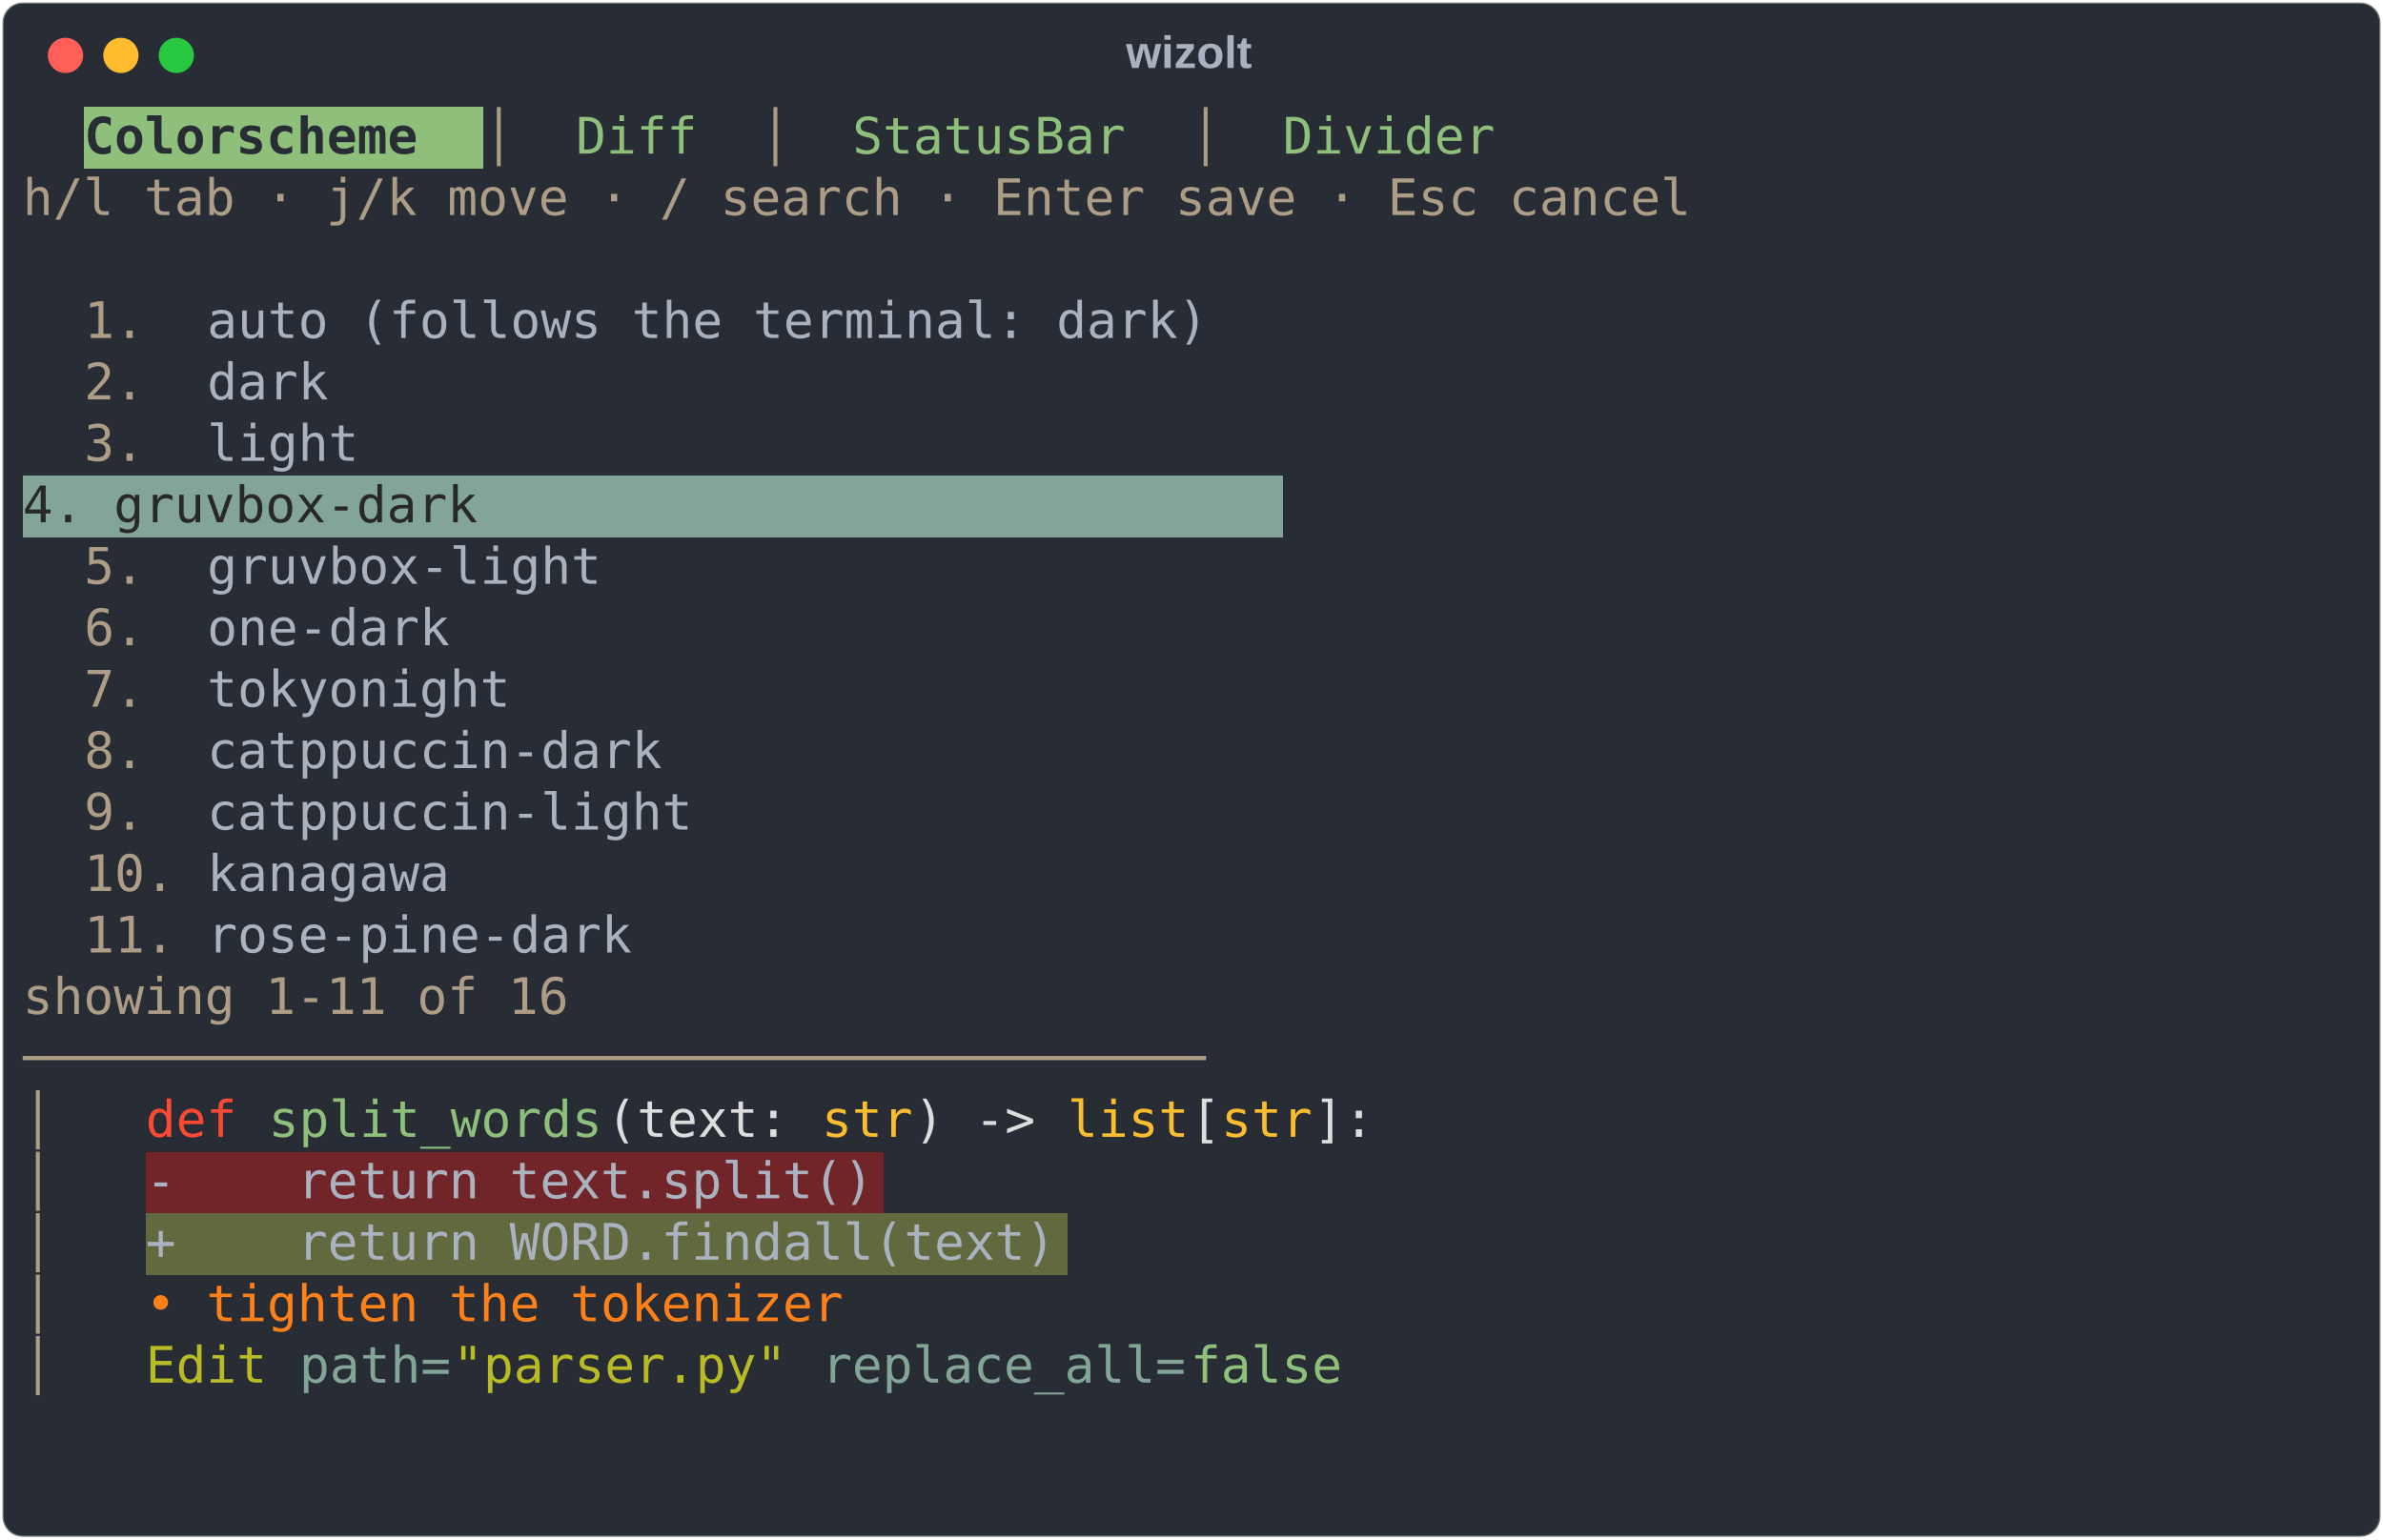
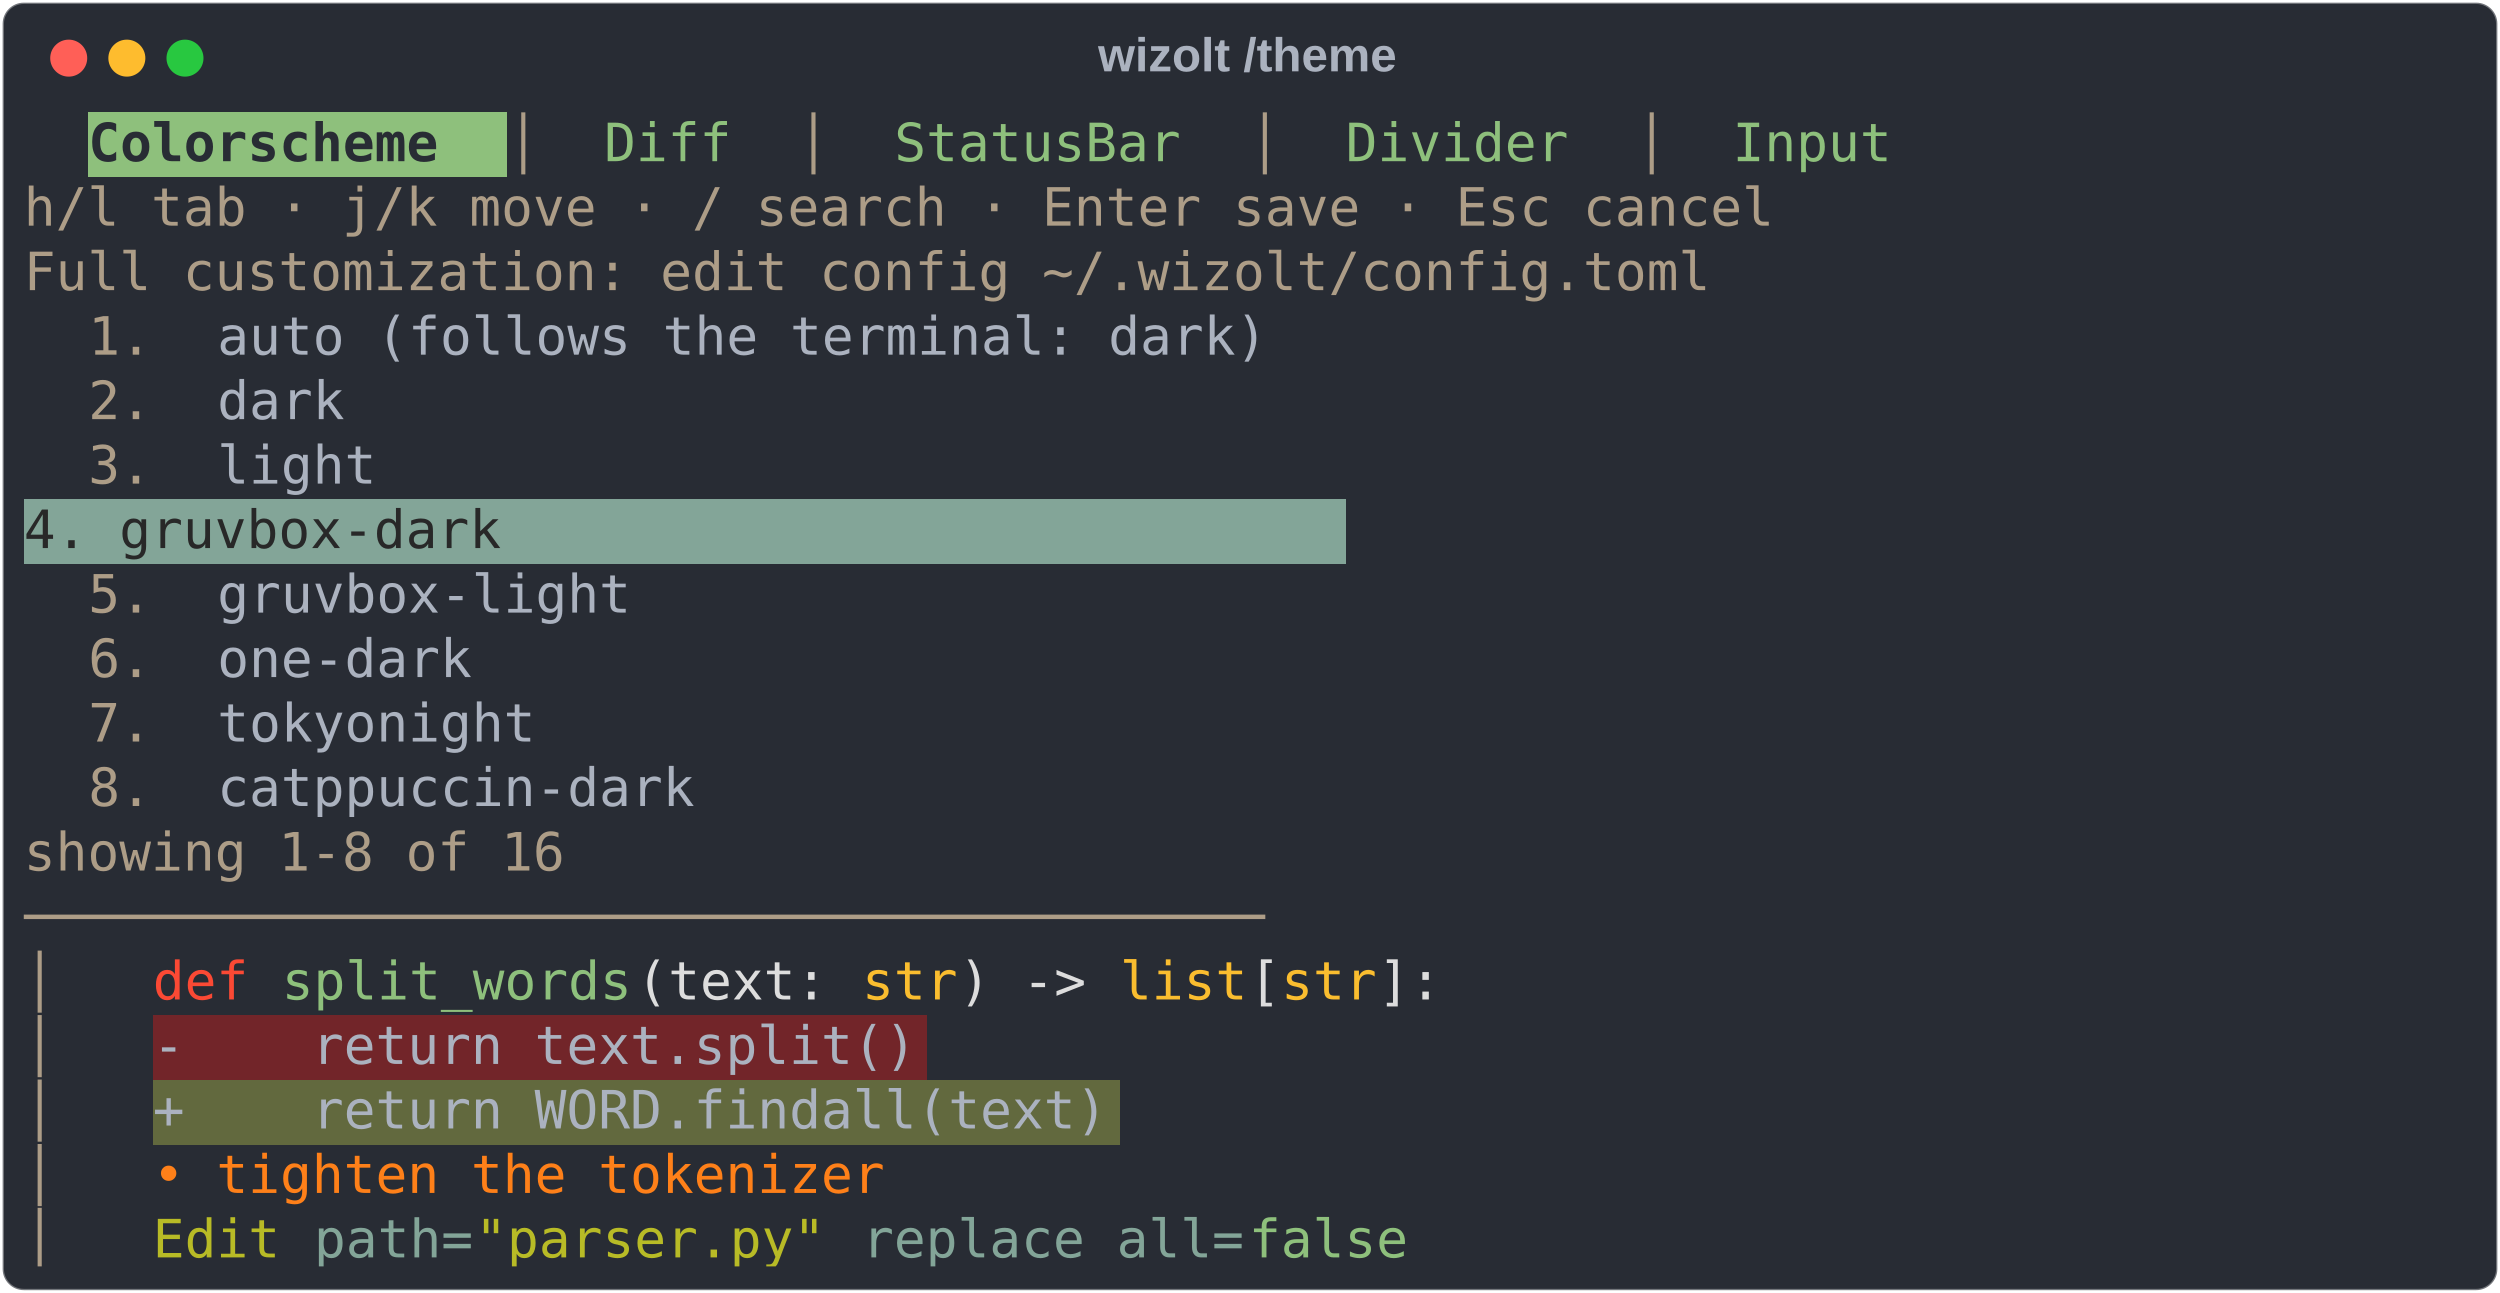
- <svg xmlns="http://www.w3.org/2000/svg" class="rich-terminal" viewBox="0 0 946 611.2">
+ <svg xmlns="http://www.w3.org/2000/svg" class="rich-terminal" viewBox="0 0 946 489.2">
  <style>

    @font-face {
        font-family: "Fira Code";
        src: local("FiraCode-Regular"),
                url("https://cdnjs.cloudflare.com/ajax/libs/firacode/6.2.0/woff2/FiraCode-Regular.woff2") format("woff2"),
                url("https://cdnjs.cloudflare.com/ajax/libs/firacode/6.2.0/woff/FiraCode-Regular.woff") format("woff");
        font-style: normal;
        font-weight: 400;
    }
    @font-face {
        font-family: "Fira Code";
        src: local("FiraCode-Bold"),
                url("https://cdnjs.cloudflare.com/ajax/libs/firacode/6.2.0/woff2/FiraCode-Bold.woff2") format("woff2"),
                url("https://cdnjs.cloudflare.com/ajax/libs/firacode/6.2.0/woff/FiraCode-Bold.woff") format("woff");
        font-style: bold;
        font-weight: 700;
    }

-     .terminal-2890745976-matrix {
+     .terminal-2254444482-matrix {
        font-family: Fira Code, monospace;
        font-size: 20px;
        line-height: 24.4px;
        font-variant-east-asian: full-width;
    }

-     .terminal-2890745976-title {
+     .terminal-2254444482-title {
        font-size: 18px;
        font-weight: bold;
        font-family: arial;
    }

-     .terminal-2890745976-r1 { fill: #abb2bf }
- .terminal-2890745976-r2 { fill: #282c34;font-weight: bold }
- .terminal-2890745976-r3 { fill: #ad9d87 }
- .terminal-2890745976-r4 { fill: #8ec07c }
- .terminal-2890745976-r5 { fill: #282828 }
- .terminal-2890745976-r6 { fill: #fb4934 }
- .terminal-2890745976-r7 { fill: #dddddd }
- .terminal-2890745976-r8 { fill: #fabd2f }
- .terminal-2890745976-r9 { fill: #fe8019 }
- .terminal-2890745976-r10 { fill: #b8bb26 }
- .terminal-2890745976-r11 { fill: #83a598 }
+     .terminal-2254444482-r1 { fill: #abb2bf }
+ .terminal-2254444482-r2 { fill: #282c34;font-weight: bold }
+ .terminal-2254444482-r3 { fill: #ad9d87 }
+ .terminal-2254444482-r4 { fill: #8ec07c }
+ .terminal-2254444482-r5 { fill: #282828 }
+ .terminal-2254444482-r6 { fill: #fb4934 }
+ .terminal-2254444482-r7 { fill: #dddddd }
+ .terminal-2254444482-r8 { fill: #fabd2f }
+ .terminal-2254444482-r9 { fill: #fe8019 }
+ .terminal-2254444482-r10 { fill: #b8bb26 }
+ .terminal-2254444482-r11 { fill: #83a598 }
    </style>
  <defs>
-     <clipPath id="terminal-2890745976-clip-terminal">
-       <rect x="0" y="0" width="926.2" height="560.2" />
-     </clipPath>
-     <clipPath id="terminal-2890745976-line-0">
+     <clipPath id="terminal-2254444482-clip-terminal">
+       <rect x="0" y="0" width="926.2" height="438.2" />
+     </clipPath>
+     <clipPath id="terminal-2254444482-line-0">
      <rect x="0" y="1.5" width="927.2" height="24.65" />
    </clipPath>
-     <clipPath id="terminal-2890745976-line-1">
+     <clipPath id="terminal-2254444482-line-1">
      <rect x="0" y="25.9" width="927.2" height="24.65" />
    </clipPath>
-     <clipPath id="terminal-2890745976-line-2">
+     <clipPath id="terminal-2254444482-line-2">
      <rect x="0" y="50.3" width="927.2" height="24.65" />
    </clipPath>
-     <clipPath id="terminal-2890745976-line-3">
+     <clipPath id="terminal-2254444482-line-3">
      <rect x="0" y="74.7" width="927.2" height="24.65" />
    </clipPath>
-     <clipPath id="terminal-2890745976-line-4">
+     <clipPath id="terminal-2254444482-line-4">
      <rect x="0" y="99.1" width="927.2" height="24.65" />
    </clipPath>
-     <clipPath id="terminal-2890745976-line-5">
+     <clipPath id="terminal-2254444482-line-5">
      <rect x="0" y="123.5" width="927.2" height="24.65" />
    </clipPath>
-     <clipPath id="terminal-2890745976-line-6">
+     <clipPath id="terminal-2254444482-line-6">
      <rect x="0" y="147.9" width="927.2" height="24.65" />
    </clipPath>
-     <clipPath id="terminal-2890745976-line-7">
+     <clipPath id="terminal-2254444482-line-7">
      <rect x="0" y="172.3" width="927.2" height="24.65" />
    </clipPath>
-     <clipPath id="terminal-2890745976-line-8">
+     <clipPath id="terminal-2254444482-line-8">
      <rect x="0" y="196.7" width="927.2" height="24.65" />
    </clipPath>
-     <clipPath id="terminal-2890745976-line-9">
+     <clipPath id="terminal-2254444482-line-9">
      <rect x="0" y="221.1" width="927.2" height="24.65" />
    </clipPath>
-     <clipPath id="terminal-2890745976-line-10">
+     <clipPath id="terminal-2254444482-line-10">
      <rect x="0" y="245.5" width="927.2" height="24.65" />
    </clipPath>
-     <clipPath id="terminal-2890745976-line-11">
+     <clipPath id="terminal-2254444482-line-11">
      <rect x="0" y="269.9" width="927.2" height="24.65" />
    </clipPath>
-     <clipPath id="terminal-2890745976-line-12">
+     <clipPath id="terminal-2254444482-line-12">
      <rect x="0" y="294.3" width="927.2" height="24.65" />
    </clipPath>
-     <clipPath id="terminal-2890745976-line-13">
+     <clipPath id="terminal-2254444482-line-13">
      <rect x="0" y="318.7" width="927.2" height="24.65" />
    </clipPath>
-     <clipPath id="terminal-2890745976-line-14">
+     <clipPath id="terminal-2254444482-line-14">
      <rect x="0" y="343.1" width="927.2" height="24.65" />
    </clipPath>
-     <clipPath id="terminal-2890745976-line-15">
+     <clipPath id="terminal-2254444482-line-15">
      <rect x="0" y="367.5" width="927.2" height="24.65" />
    </clipPath>
-     <clipPath id="terminal-2890745976-line-16">
+     <clipPath id="terminal-2254444482-line-16">
      <rect x="0" y="391.9" width="927.2" height="24.65" />
    </clipPath>
-     <clipPath id="terminal-2890745976-line-17">
-       <rect x="0" y="416.3" width="927.2" height="24.65" />
-     </clipPath>
-     <clipPath id="terminal-2890745976-line-18">
-       <rect x="0" y="440.7" width="927.2" height="24.65" />
-     </clipPath>
-     <clipPath id="terminal-2890745976-line-19">
-       <rect x="0" y="465.1" width="927.2" height="24.65" />
-     </clipPath>
-     <clipPath id="terminal-2890745976-line-20">
-       <rect x="0" y="489.5" width="927.2" height="24.65" />
-     </clipPath>
-     <clipPath id="terminal-2890745976-line-21">
-       <rect x="0" y="513.9" width="927.2" height="24.65" />
-     </clipPath>
  </defs>
-   <rect fill="#282c34" stroke="rgba(255,255,255,0.35)" stroke-width="1" x="1" y="1" width="944" height="609.2" rx="8" />
-   <text class="terminal-2890745976-title" fill="#abb2bf" text-anchor="middle" x="472" y="27">wizolt</text>
+   <rect fill="#282c34" stroke="rgba(255,255,255,0.35)" stroke-width="1" x="1" y="1" width="944" height="487.2" rx="8" />
+   <text class="terminal-2254444482-title" fill="#abb2bf" text-anchor="middle" x="472" y="27">wizolt /theme</text>
  <g transform="translate(26,22)">
    <circle cx="0" cy="0" r="7" fill="#ff5f57" />
    <circle cx="22" cy="0" r="7" fill="#febc2e" />
    <circle cx="44" cy="0" r="7" fill="#28c840" />
  </g>
-   <g transform="translate(9, 41)" clip-path="url(#terminal-2890745976-clip-terminal)">
+   <g transform="translate(9, 41)" clip-path="url(#terminal-2254444482-clip-terminal)">
    <rect fill="#8ec07c" x="24.4" y="1.5" width="158.6" height="24.65" shape-rendering="crispEdges" />
    <rect fill="#83a598" x="0" y="147.9" width="500.2" height="24.65" shape-rendering="crispEdges" />
-     <rect fill="#722529" x="48.8" y="416.3" width="292.8" height="24.65" shape-rendering="crispEdges" />
-     <rect fill="#62693e" x="48.8" y="440.7" width="366" height="24.65" shape-rendering="crispEdges" />
-     <g class="terminal-2890745976-matrix">
-       <text class="terminal-2890745976-r2" x="24.4" y="20" textLength="158.6" clip-path="url(#terminal-2890745976-line-0)"> Colorscheme </text>
-       <text class="terminal-2890745976-r3" x="183" y="20" textLength="36.6" clip-path="url(#terminal-2890745976-line-0)"> │ </text>
-       <text class="terminal-2890745976-r4" x="219.6" y="20" textLength="73.2" clip-path="url(#terminal-2890745976-line-0)"> Diff </text>
-       <text class="terminal-2890745976-r3" x="292.8" y="20" textLength="36.6" clip-path="url(#terminal-2890745976-line-0)"> │ </text>
-       <text class="terminal-2890745976-r4" x="329.4" y="20" textLength="134.2" clip-path="url(#terminal-2890745976-line-0)"> StatusBar </text>
-       <text class="terminal-2890745976-r3" x="463.6" y="20" textLength="36.6" clip-path="url(#terminal-2890745976-line-0)"> │ </text>
-       <text class="terminal-2890745976-r4" x="500.2" y="20" textLength="109.8" clip-path="url(#terminal-2890745976-line-0)"> Divider </text>
-       <text class="terminal-2890745976-r1" x="927.2" y="20" textLength="12.2" clip-path="url(#terminal-2890745976-line-0)">
- </text>
-       <text class="terminal-2890745976-r3" x="0" y="44.4" textLength="695.4" clip-path="url(#terminal-2890745976-line-1)">  h/l tab · j/k move · / search · Enter save · Esc cancel</text>
-       <text class="terminal-2890745976-r1" x="927.2" y="44.4" textLength="12.2" clip-path="url(#terminal-2890745976-line-1)">
- </text>
-       <text class="terminal-2890745976-r1" x="927.2" y="68.8" textLength="12.2" clip-path="url(#terminal-2890745976-line-2)">
- </text>
-       <text class="terminal-2890745976-r3" x="24.4" y="93.2" textLength="48.8" clip-path="url(#terminal-2890745976-line-3)"> 1. </text>
-       <text class="terminal-2890745976-r1" x="73.2" y="93.2" textLength="402.6" clip-path="url(#terminal-2890745976-line-3)">auto (follows the terminal: dark)</text>
-       <text class="terminal-2890745976-r1" x="927.2" y="93.2" textLength="12.2" clip-path="url(#terminal-2890745976-line-3)">
- </text>
-       <text class="terminal-2890745976-r3" x="24.4" y="117.6" textLength="48.8" clip-path="url(#terminal-2890745976-line-4)"> 2. </text>
-       <text class="terminal-2890745976-r1" x="73.2" y="117.6" textLength="48.8" clip-path="url(#terminal-2890745976-line-4)">dark</text>
-       <text class="terminal-2890745976-r1" x="927.2" y="117.6" textLength="12.2" clip-path="url(#terminal-2890745976-line-4)">
- </text>
-       <text class="terminal-2890745976-r3" x="24.4" y="142" textLength="48.8" clip-path="url(#terminal-2890745976-line-5)"> 3. </text>
-       <text class="terminal-2890745976-r1" x="73.2" y="142" textLength="61" clip-path="url(#terminal-2890745976-line-5)">light</text>
-       <text class="terminal-2890745976-r1" x="927.2" y="142" textLength="12.2" clip-path="url(#terminal-2890745976-line-5)">
- </text>
-       <text class="terminal-2890745976-r5" x="0" y="166.4" textLength="500.2" clip-path="url(#terminal-2890745976-line-6)">   4. gruvbox-dark                       </text>
-       <text class="terminal-2890745976-r1" x="927.2" y="166.4" textLength="12.2" clip-path="url(#terminal-2890745976-line-6)">
- </text>
-       <text class="terminal-2890745976-r3" x="24.4" y="190.8" textLength="48.8" clip-path="url(#terminal-2890745976-line-7)"> 5. </text>
-       <text class="terminal-2890745976-r1" x="73.2" y="190.8" textLength="158.6" clip-path="url(#terminal-2890745976-line-7)">gruvbox-light</text>
-       <text class="terminal-2890745976-r1" x="927.2" y="190.8" textLength="12.2" clip-path="url(#terminal-2890745976-line-7)">
- </text>
-       <text class="terminal-2890745976-r3" x="24.4" y="215.2" textLength="48.8" clip-path="url(#terminal-2890745976-line-8)"> 6. </text>
-       <text class="terminal-2890745976-r1" x="73.2" y="215.2" textLength="97.6" clip-path="url(#terminal-2890745976-line-8)">one-dark</text>
-       <text class="terminal-2890745976-r1" x="927.2" y="215.2" textLength="12.2" clip-path="url(#terminal-2890745976-line-8)">
- </text>
-       <text class="terminal-2890745976-r3" x="24.4" y="239.6" textLength="48.8" clip-path="url(#terminal-2890745976-line-9)"> 7. </text>
-       <text class="terminal-2890745976-r1" x="73.2" y="239.6" textLength="122" clip-path="url(#terminal-2890745976-line-9)">tokyonight</text>
-       <text class="terminal-2890745976-r1" x="927.2" y="239.6" textLength="12.2" clip-path="url(#terminal-2890745976-line-9)">
- </text>
-       <text class="terminal-2890745976-r3" x="24.4" y="264" textLength="48.8" clip-path="url(#terminal-2890745976-line-10)"> 8. </text>
-       <text class="terminal-2890745976-r1" x="73.2" y="264" textLength="183" clip-path="url(#terminal-2890745976-line-10)">catppuccin-dark</text>
-       <text class="terminal-2890745976-r1" x="927.2" y="264" textLength="12.2" clip-path="url(#terminal-2890745976-line-10)">
- </text>
-       <text class="terminal-2890745976-r3" x="24.4" y="288.4" textLength="48.8" clip-path="url(#terminal-2890745976-line-11)"> 9. </text>
-       <text class="terminal-2890745976-r1" x="73.2" y="288.4" textLength="195.2" clip-path="url(#terminal-2890745976-line-11)">catppuccin-light</text>
-       <text class="terminal-2890745976-r1" x="927.2" y="288.4" textLength="12.2" clip-path="url(#terminal-2890745976-line-11)">
- </text>
-       <text class="terminal-2890745976-r3" x="24.4" y="312.8" textLength="48.8" clip-path="url(#terminal-2890745976-line-12)">10. </text>
-       <text class="terminal-2890745976-r1" x="73.2" y="312.8" textLength="97.6" clip-path="url(#terminal-2890745976-line-12)">kanagawa</text>
-       <text class="terminal-2890745976-r1" x="927.2" y="312.8" textLength="12.2" clip-path="url(#terminal-2890745976-line-12)">
- </text>
-       <text class="terminal-2890745976-r3" x="24.4" y="337.2" textLength="48.8" clip-path="url(#terminal-2890745976-line-13)">11. </text>
-       <text class="terminal-2890745976-r1" x="73.2" y="337.2" textLength="170.8" clip-path="url(#terminal-2890745976-line-13)">rose-pine-dark</text>
-       <text class="terminal-2890745976-r1" x="927.2" y="337.2" textLength="12.2" clip-path="url(#terminal-2890745976-line-13)">
- </text>
-       <text class="terminal-2890745976-r3" x="0" y="361.6" textLength="244" clip-path="url(#terminal-2890745976-line-14)">  showing 1-11 of 16</text>
-       <text class="terminal-2890745976-r1" x="927.2" y="361.6" textLength="12.2" clip-path="url(#terminal-2890745976-line-14)">
- </text>
-       <text class="terminal-2890745976-r3" x="0" y="386" textLength="500.2" clip-path="url(#terminal-2890745976-line-15)">  ───────────────────────────────────────</text>
-       <text class="terminal-2890745976-r1" x="927.2" y="386" textLength="12.2" clip-path="url(#terminal-2890745976-line-15)">
- </text>
-       <text class="terminal-2890745976-r3" x="0" y="410.4" textLength="48.8" clip-path="url(#terminal-2890745976-line-16)">  │ </text>
-       <text class="terminal-2890745976-r6" x="48.8" y="410.4" textLength="36.6" clip-path="url(#terminal-2890745976-line-16)">def</text>
-       <text class="terminal-2890745976-r4" x="97.6" y="410.4" textLength="134.2" clip-path="url(#terminal-2890745976-line-16)">split_words</text>
-       <text class="terminal-2890745976-r7" x="231.8" y="410.4" textLength="85.4" clip-path="url(#terminal-2890745976-line-16)">(text: </text>
-       <text class="terminal-2890745976-r8" x="317.2" y="410.4" textLength="36.6" clip-path="url(#terminal-2890745976-line-16)">str</text>
-       <text class="terminal-2890745976-r7" x="353.8" y="410.4" textLength="61" clip-path="url(#terminal-2890745976-line-16)">) -&gt; </text>
-       <text class="terminal-2890745976-r8" x="414.8" y="410.4" textLength="48.8" clip-path="url(#terminal-2890745976-line-16)">list</text>
-       <text class="terminal-2890745976-r7" x="463.6" y="410.4" textLength="12.2" clip-path="url(#terminal-2890745976-line-16)">[</text>
-       <text class="terminal-2890745976-r8" x="475.8" y="410.4" textLength="36.6" clip-path="url(#terminal-2890745976-line-16)">str</text>
-       <text class="terminal-2890745976-r7" x="512.4" y="410.4" textLength="24.4" clip-path="url(#terminal-2890745976-line-16)">]:</text>
-       <text class="terminal-2890745976-r1" x="927.2" y="410.4" textLength="12.2" clip-path="url(#terminal-2890745976-line-16)">
- </text>
-       <text class="terminal-2890745976-r3" x="0" y="434.8" textLength="48.8" clip-path="url(#terminal-2890745976-line-17)">  │ </text>
-       <text class="terminal-2890745976-r1" x="48.8" y="434.8" textLength="292.8" clip-path="url(#terminal-2890745976-line-17)">-    return text.split()</text>
-       <text class="terminal-2890745976-r1" x="927.2" y="434.8" textLength="12.2" clip-path="url(#terminal-2890745976-line-17)">
- </text>
-       <text class="terminal-2890745976-r3" x="0" y="459.2" textLength="48.8" clip-path="url(#terminal-2890745976-line-18)">  │ </text>
-       <text class="terminal-2890745976-r1" x="48.8" y="459.2" textLength="366" clip-path="url(#terminal-2890745976-line-18)">+    return WORD.findall(text)</text>
-       <text class="terminal-2890745976-r1" x="927.2" y="459.2" textLength="12.2" clip-path="url(#terminal-2890745976-line-18)">
- </text>
-       <text class="terminal-2890745976-r3" x="0" y="483.6" textLength="48.8" clip-path="url(#terminal-2890745976-line-19)">  │ </text>
-       <text class="terminal-2890745976-r9" x="48.8" y="483.6" textLength="280.6" clip-path="url(#terminal-2890745976-line-19)">• tighten the tokenizer</text>
-       <text class="terminal-2890745976-r1" x="927.2" y="483.6" textLength="12.2" clip-path="url(#terminal-2890745976-line-19)">
- </text>
-       <text class="terminal-2890745976-r3" x="0" y="508" textLength="48.8" clip-path="url(#terminal-2890745976-line-20)">  │ </text>
-       <text class="terminal-2890745976-r10" x="48.8" y="508" textLength="61" clip-path="url(#terminal-2890745976-line-20)">Edit </text>
-       <text class="terminal-2890745976-r11" x="109.8" y="508" textLength="61" clip-path="url(#terminal-2890745976-line-20)">path=</text>
-       <text class="terminal-2890745976-r10" x="170.8" y="508" textLength="134.2" clip-path="url(#terminal-2890745976-line-20)">"parser.py"</text>
-       <text class="terminal-2890745976-r11" x="317.2" y="508" textLength="146.4" clip-path="url(#terminal-2890745976-line-20)">replace_all=</text>
-       <text class="terminal-2890745976-r4" x="463.6" y="508" textLength="61" clip-path="url(#terminal-2890745976-line-20)">false</text>
-       <text class="terminal-2890745976-r1" x="927.2" y="508" textLength="12.2" clip-path="url(#terminal-2890745976-line-20)">
- </text>
-       <text class="terminal-2890745976-r1" x="927.2" y="532.4" textLength="12.2" clip-path="url(#terminal-2890745976-line-21)">
- </text>
-       <text class="terminal-2890745976-r1" x="927.2" y="556.8" textLength="12.2" clip-path="url(#terminal-2890745976-line-22)">
+     <rect fill="#722529" x="48.8" y="343.1" width="292.8" height="24.65" shape-rendering="crispEdges" />
+     <rect fill="#62693e" x="48.8" y="367.5" width="366" height="24.65" shape-rendering="crispEdges" />
+     <g class="terminal-2254444482-matrix">
+       <text class="terminal-2254444482-r2" x="24.4" y="20" textLength="158.6" clip-path="url(#terminal-2254444482-line-0)"> Colorscheme </text>
+       <text class="terminal-2254444482-r3" x="183" y="20" textLength="36.6" clip-path="url(#terminal-2254444482-line-0)"> │ </text>
+       <text class="terminal-2254444482-r4" x="219.6" y="20" textLength="73.2" clip-path="url(#terminal-2254444482-line-0)"> Diff </text>
+       <text class="terminal-2254444482-r3" x="292.8" y="20" textLength="36.6" clip-path="url(#terminal-2254444482-line-0)"> │ </text>
+       <text class="terminal-2254444482-r4" x="329.4" y="20" textLength="134.2" clip-path="url(#terminal-2254444482-line-0)"> StatusBar </text>
+       <text class="terminal-2254444482-r3" x="463.6" y="20" textLength="36.6" clip-path="url(#terminal-2254444482-line-0)"> │ </text>
+       <text class="terminal-2254444482-r4" x="500.2" y="20" textLength="109.8" clip-path="url(#terminal-2254444482-line-0)"> Divider </text>
+       <text class="terminal-2254444482-r3" x="610" y="20" textLength="36.6" clip-path="url(#terminal-2254444482-line-0)"> │ </text>
+       <text class="terminal-2254444482-r4" x="646.6" y="20" textLength="85.4" clip-path="url(#terminal-2254444482-line-0)"> Input </text>
+       <text class="terminal-2254444482-r1" x="927.2" y="20" textLength="12.2" clip-path="url(#terminal-2254444482-line-0)">
+ </text>
+       <text class="terminal-2254444482-r3" x="0" y="44.4" textLength="695.4" clip-path="url(#terminal-2254444482-line-1)">  h/l tab · j/k move · / search · Enter save · Esc cancel</text>
+       <text class="terminal-2254444482-r1" x="927.2" y="44.4" textLength="12.2" clip-path="url(#terminal-2254444482-line-1)">
+ </text>
+       <text class="terminal-2254444482-r3" x="0" y="68.8" textLength="671" clip-path="url(#terminal-2254444482-line-2)">  Full customization: edit config ~/.wizolt/config.toml</text>
+       <text class="terminal-2254444482-r1" x="927.2" y="68.8" textLength="12.2" clip-path="url(#terminal-2254444482-line-2)">
+ </text>
+       <text class="terminal-2254444482-r3" x="24.4" y="93.2" textLength="48.8" clip-path="url(#terminal-2254444482-line-3)"> 1. </text>
+       <text class="terminal-2254444482-r1" x="73.2" y="93.2" textLength="402.6" clip-path="url(#terminal-2254444482-line-3)">auto (follows the terminal: dark)</text>
+       <text class="terminal-2254444482-r1" x="927.2" y="93.2" textLength="12.2" clip-path="url(#terminal-2254444482-line-3)">
+ </text>
+       <text class="terminal-2254444482-r3" x="24.4" y="117.6" textLength="48.8" clip-path="url(#terminal-2254444482-line-4)"> 2. </text>
+       <text class="terminal-2254444482-r1" x="73.2" y="117.6" textLength="48.8" clip-path="url(#terminal-2254444482-line-4)">dark</text>
+       <text class="terminal-2254444482-r1" x="927.2" y="117.6" textLength="12.2" clip-path="url(#terminal-2254444482-line-4)">
+ </text>
+       <text class="terminal-2254444482-r3" x="24.4" y="142" textLength="48.8" clip-path="url(#terminal-2254444482-line-5)"> 3. </text>
+       <text class="terminal-2254444482-r1" x="73.2" y="142" textLength="61" clip-path="url(#terminal-2254444482-line-5)">light</text>
+       <text class="terminal-2254444482-r1" x="927.2" y="142" textLength="12.2" clip-path="url(#terminal-2254444482-line-5)">
+ </text>
+       <text class="terminal-2254444482-r5" x="0" y="166.4" textLength="500.2" clip-path="url(#terminal-2254444482-line-6)">   4. gruvbox-dark                       </text>
+       <text class="terminal-2254444482-r1" x="927.2" y="166.4" textLength="12.2" clip-path="url(#terminal-2254444482-line-6)">
+ </text>
+       <text class="terminal-2254444482-r3" x="24.4" y="190.8" textLength="48.8" clip-path="url(#terminal-2254444482-line-7)"> 5. </text>
+       <text class="terminal-2254444482-r1" x="73.2" y="190.8" textLength="158.6" clip-path="url(#terminal-2254444482-line-7)">gruvbox-light</text>
+       <text class="terminal-2254444482-r1" x="927.2" y="190.8" textLength="12.2" clip-path="url(#terminal-2254444482-line-7)">
+ </text>
+       <text class="terminal-2254444482-r3" x="24.4" y="215.2" textLength="48.8" clip-path="url(#terminal-2254444482-line-8)"> 6. </text>
+       <text class="terminal-2254444482-r1" x="73.2" y="215.2" textLength="97.6" clip-path="url(#terminal-2254444482-line-8)">one-dark</text>
+       <text class="terminal-2254444482-r1" x="927.2" y="215.2" textLength="12.2" clip-path="url(#terminal-2254444482-line-8)">
+ </text>
+       <text class="terminal-2254444482-r3" x="24.4" y="239.6" textLength="48.8" clip-path="url(#terminal-2254444482-line-9)"> 7. </text>
+       <text class="terminal-2254444482-r1" x="73.2" y="239.6" textLength="122" clip-path="url(#terminal-2254444482-line-9)">tokyonight</text>
+       <text class="terminal-2254444482-r1" x="927.2" y="239.6" textLength="12.2" clip-path="url(#terminal-2254444482-line-9)">
+ </text>
+       <text class="terminal-2254444482-r3" x="24.4" y="264" textLength="48.8" clip-path="url(#terminal-2254444482-line-10)"> 8. </text>
+       <text class="terminal-2254444482-r1" x="73.2" y="264" textLength="183" clip-path="url(#terminal-2254444482-line-10)">catppuccin-dark</text>
+       <text class="terminal-2254444482-r1" x="927.2" y="264" textLength="12.2" clip-path="url(#terminal-2254444482-line-10)">
+ </text>
+       <text class="terminal-2254444482-r3" x="0" y="288.4" textLength="231.8" clip-path="url(#terminal-2254444482-line-11)">  showing 1-8 of 16</text>
+       <text class="terminal-2254444482-r1" x="927.2" y="288.4" textLength="12.2" clip-path="url(#terminal-2254444482-line-11)">
+ </text>
+       <text class="terminal-2254444482-r3" x="0" y="312.8" textLength="500.2" clip-path="url(#terminal-2254444482-line-12)">  ───────────────────────────────────────</text>
+       <text class="terminal-2254444482-r1" x="927.2" y="312.8" textLength="12.2" clip-path="url(#terminal-2254444482-line-12)">
+ </text>
+       <text class="terminal-2254444482-r3" x="0" y="337.2" textLength="48.8" clip-path="url(#terminal-2254444482-line-13)">  │ </text>
+       <text class="terminal-2254444482-r6" x="48.8" y="337.2" textLength="36.6" clip-path="url(#terminal-2254444482-line-13)">def</text>
+       <text class="terminal-2254444482-r4" x="97.6" y="337.2" textLength="134.2" clip-path="url(#terminal-2254444482-line-13)">split_words</text>
+       <text class="terminal-2254444482-r7" x="231.8" y="337.2" textLength="85.4" clip-path="url(#terminal-2254444482-line-13)">(text: </text>
+       <text class="terminal-2254444482-r8" x="317.2" y="337.2" textLength="36.6" clip-path="url(#terminal-2254444482-line-13)">str</text>
+       <text class="terminal-2254444482-r7" x="353.8" y="337.2" textLength="61" clip-path="url(#terminal-2254444482-line-13)">) -&gt; </text>
+       <text class="terminal-2254444482-r8" x="414.8" y="337.2" textLength="48.8" clip-path="url(#terminal-2254444482-line-13)">list</text>
+       <text class="terminal-2254444482-r7" x="463.6" y="337.2" textLength="12.2" clip-path="url(#terminal-2254444482-line-13)">[</text>
+       <text class="terminal-2254444482-r8" x="475.8" y="337.2" textLength="36.6" clip-path="url(#terminal-2254444482-line-13)">str</text>
+       <text class="terminal-2254444482-r7" x="512.4" y="337.2" textLength="24.4" clip-path="url(#terminal-2254444482-line-13)">]:</text>
+       <text class="terminal-2254444482-r1" x="927.2" y="337.2" textLength="12.2" clip-path="url(#terminal-2254444482-line-13)">
+ </text>
+       <text class="terminal-2254444482-r3" x="0" y="361.6" textLength="48.8" clip-path="url(#terminal-2254444482-line-14)">  │ </text>
+       <text class="terminal-2254444482-r1" x="48.8" y="361.6" textLength="292.8" clip-path="url(#terminal-2254444482-line-14)">-    return text.split()</text>
+       <text class="terminal-2254444482-r1" x="927.2" y="361.6" textLength="12.2" clip-path="url(#terminal-2254444482-line-14)">
+ </text>
+       <text class="terminal-2254444482-r3" x="0" y="386" textLength="48.8" clip-path="url(#terminal-2254444482-line-15)">  │ </text>
+       <text class="terminal-2254444482-r1" x="48.8" y="386" textLength="366" clip-path="url(#terminal-2254444482-line-15)">+    return WORD.findall(text)</text>
+       <text class="terminal-2254444482-r1" x="927.2" y="386" textLength="12.2" clip-path="url(#terminal-2254444482-line-15)">
+ </text>
+       <text class="terminal-2254444482-r3" x="0" y="410.4" textLength="48.8" clip-path="url(#terminal-2254444482-line-16)">  │ </text>
+       <text class="terminal-2254444482-r9" x="48.8" y="410.4" textLength="280.6" clip-path="url(#terminal-2254444482-line-16)">• tighten the tokenizer</text>
+       <text class="terminal-2254444482-r1" x="927.2" y="410.4" textLength="12.2" clip-path="url(#terminal-2254444482-line-16)">
+ </text>
+       <text class="terminal-2254444482-r3" x="0" y="434.8" textLength="48.8" clip-path="url(#terminal-2254444482-line-17)">  │ </text>
+       <text class="terminal-2254444482-r10" x="48.8" y="434.8" textLength="61" clip-path="url(#terminal-2254444482-line-17)">Edit </text>
+       <text class="terminal-2254444482-r11" x="109.8" y="434.8" textLength="61" clip-path="url(#terminal-2254444482-line-17)">path=</text>
+       <text class="terminal-2254444482-r10" x="170.8" y="434.8" textLength="134.2" clip-path="url(#terminal-2254444482-line-17)">"parser.py"</text>
+       <text class="terminal-2254444482-r11" x="317.2" y="434.8" textLength="146.4" clip-path="url(#terminal-2254444482-line-17)">replace_all=</text>
+       <text class="terminal-2254444482-r4" x="463.6" y="434.8" textLength="61" clip-path="url(#terminal-2254444482-line-17)">false</text>
+       <text class="terminal-2254444482-r1" x="927.2" y="434.8" textLength="12.2" clip-path="url(#terminal-2254444482-line-17)">
</text>
    </g>
  </g>
</svg>
